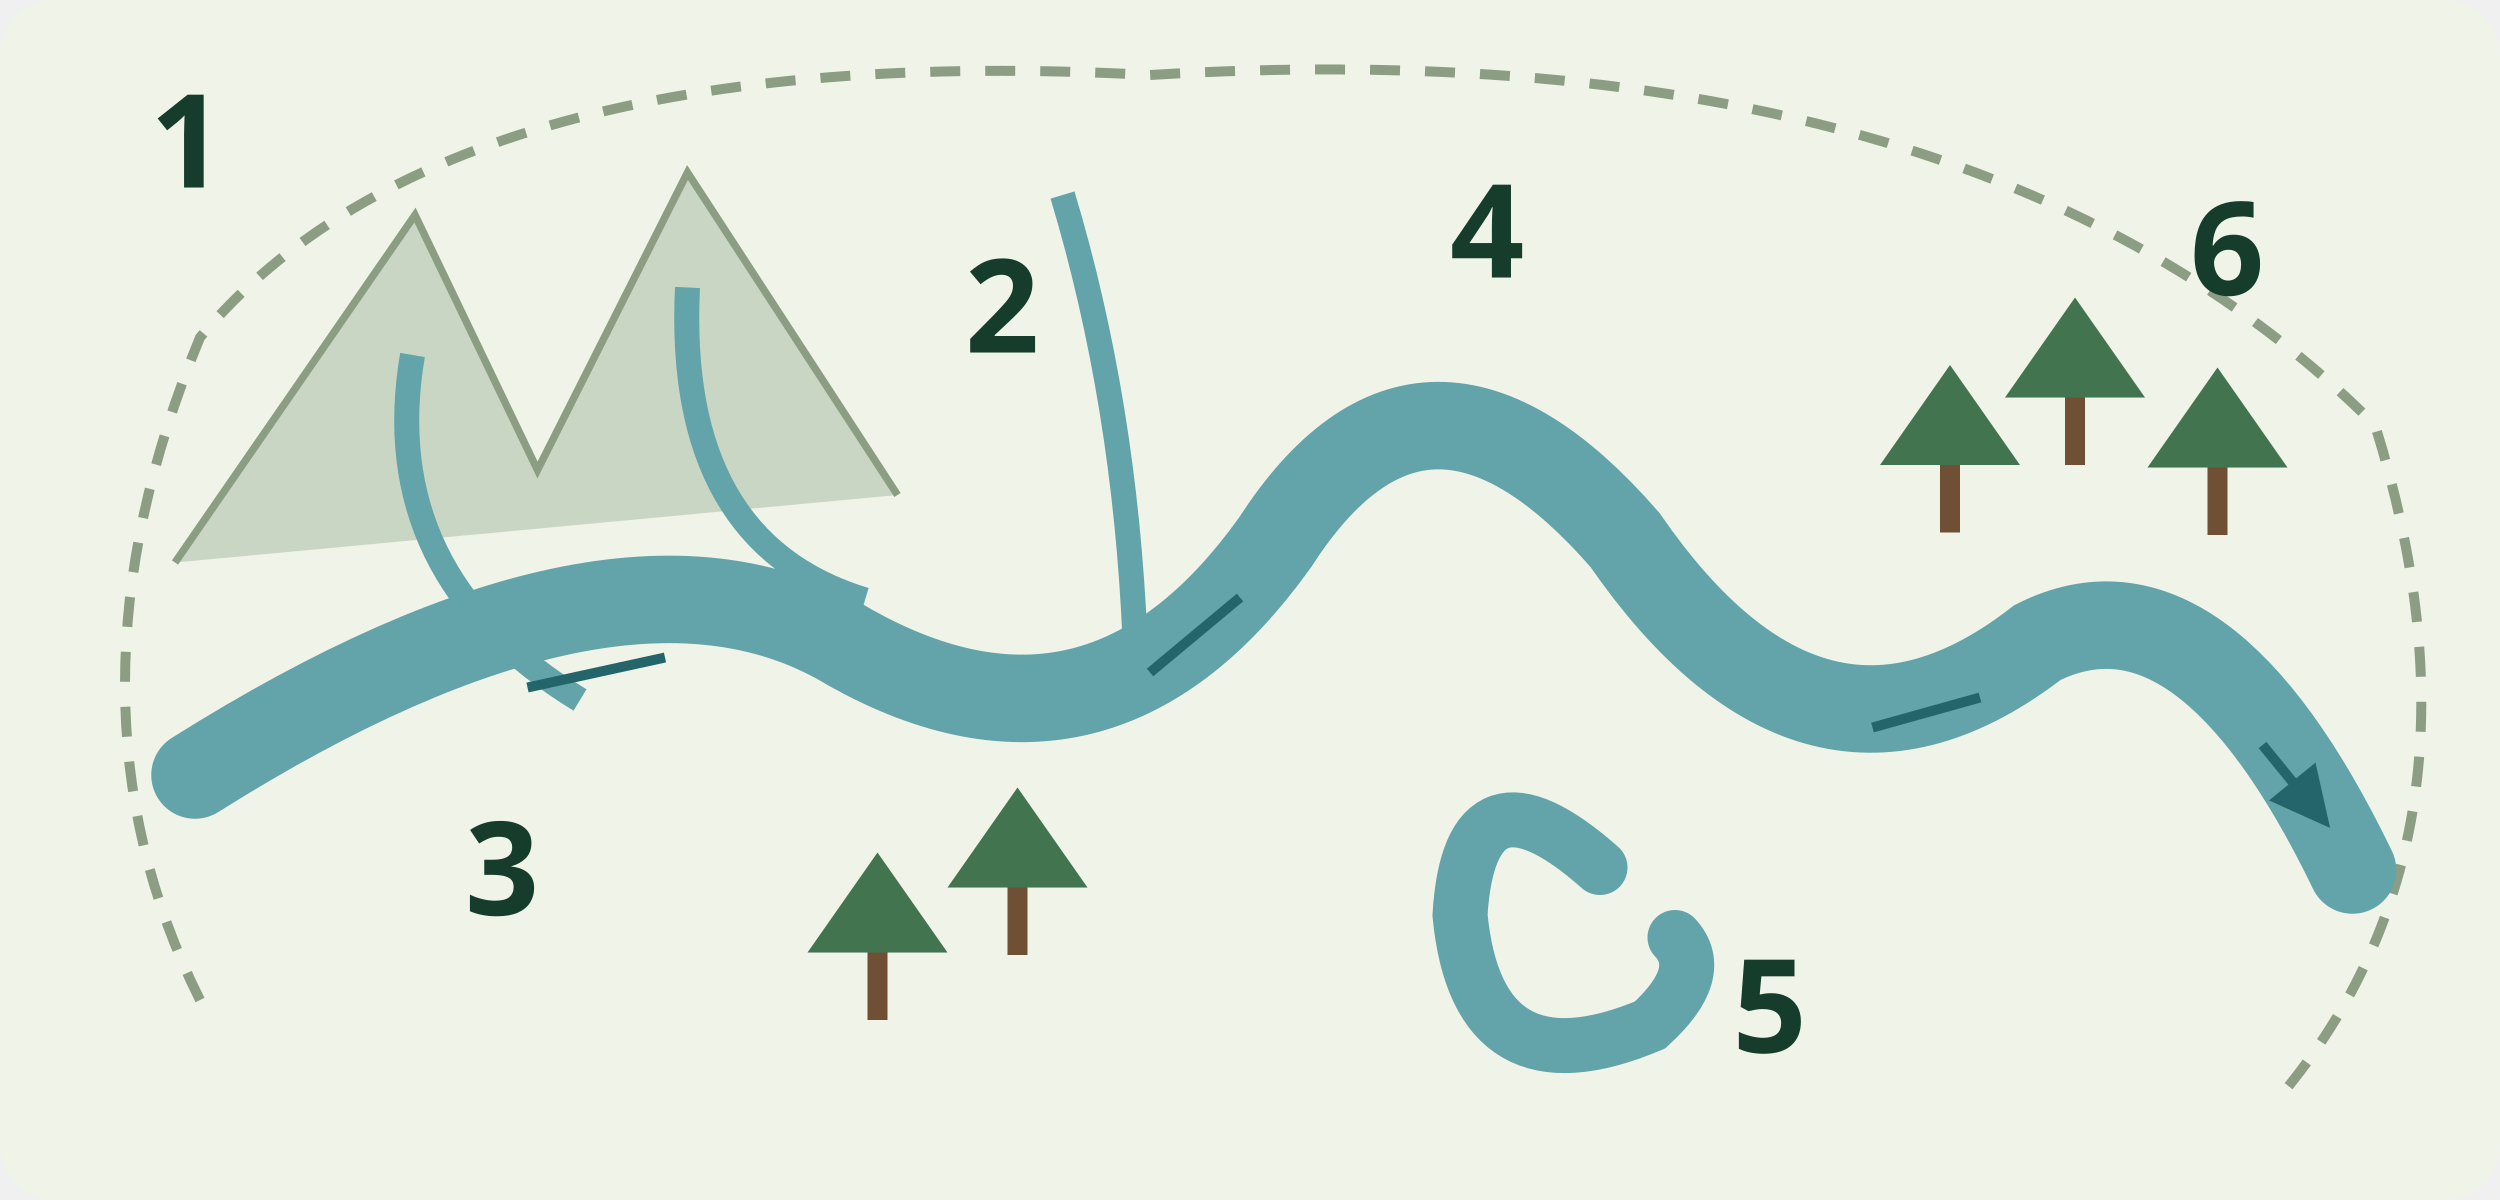
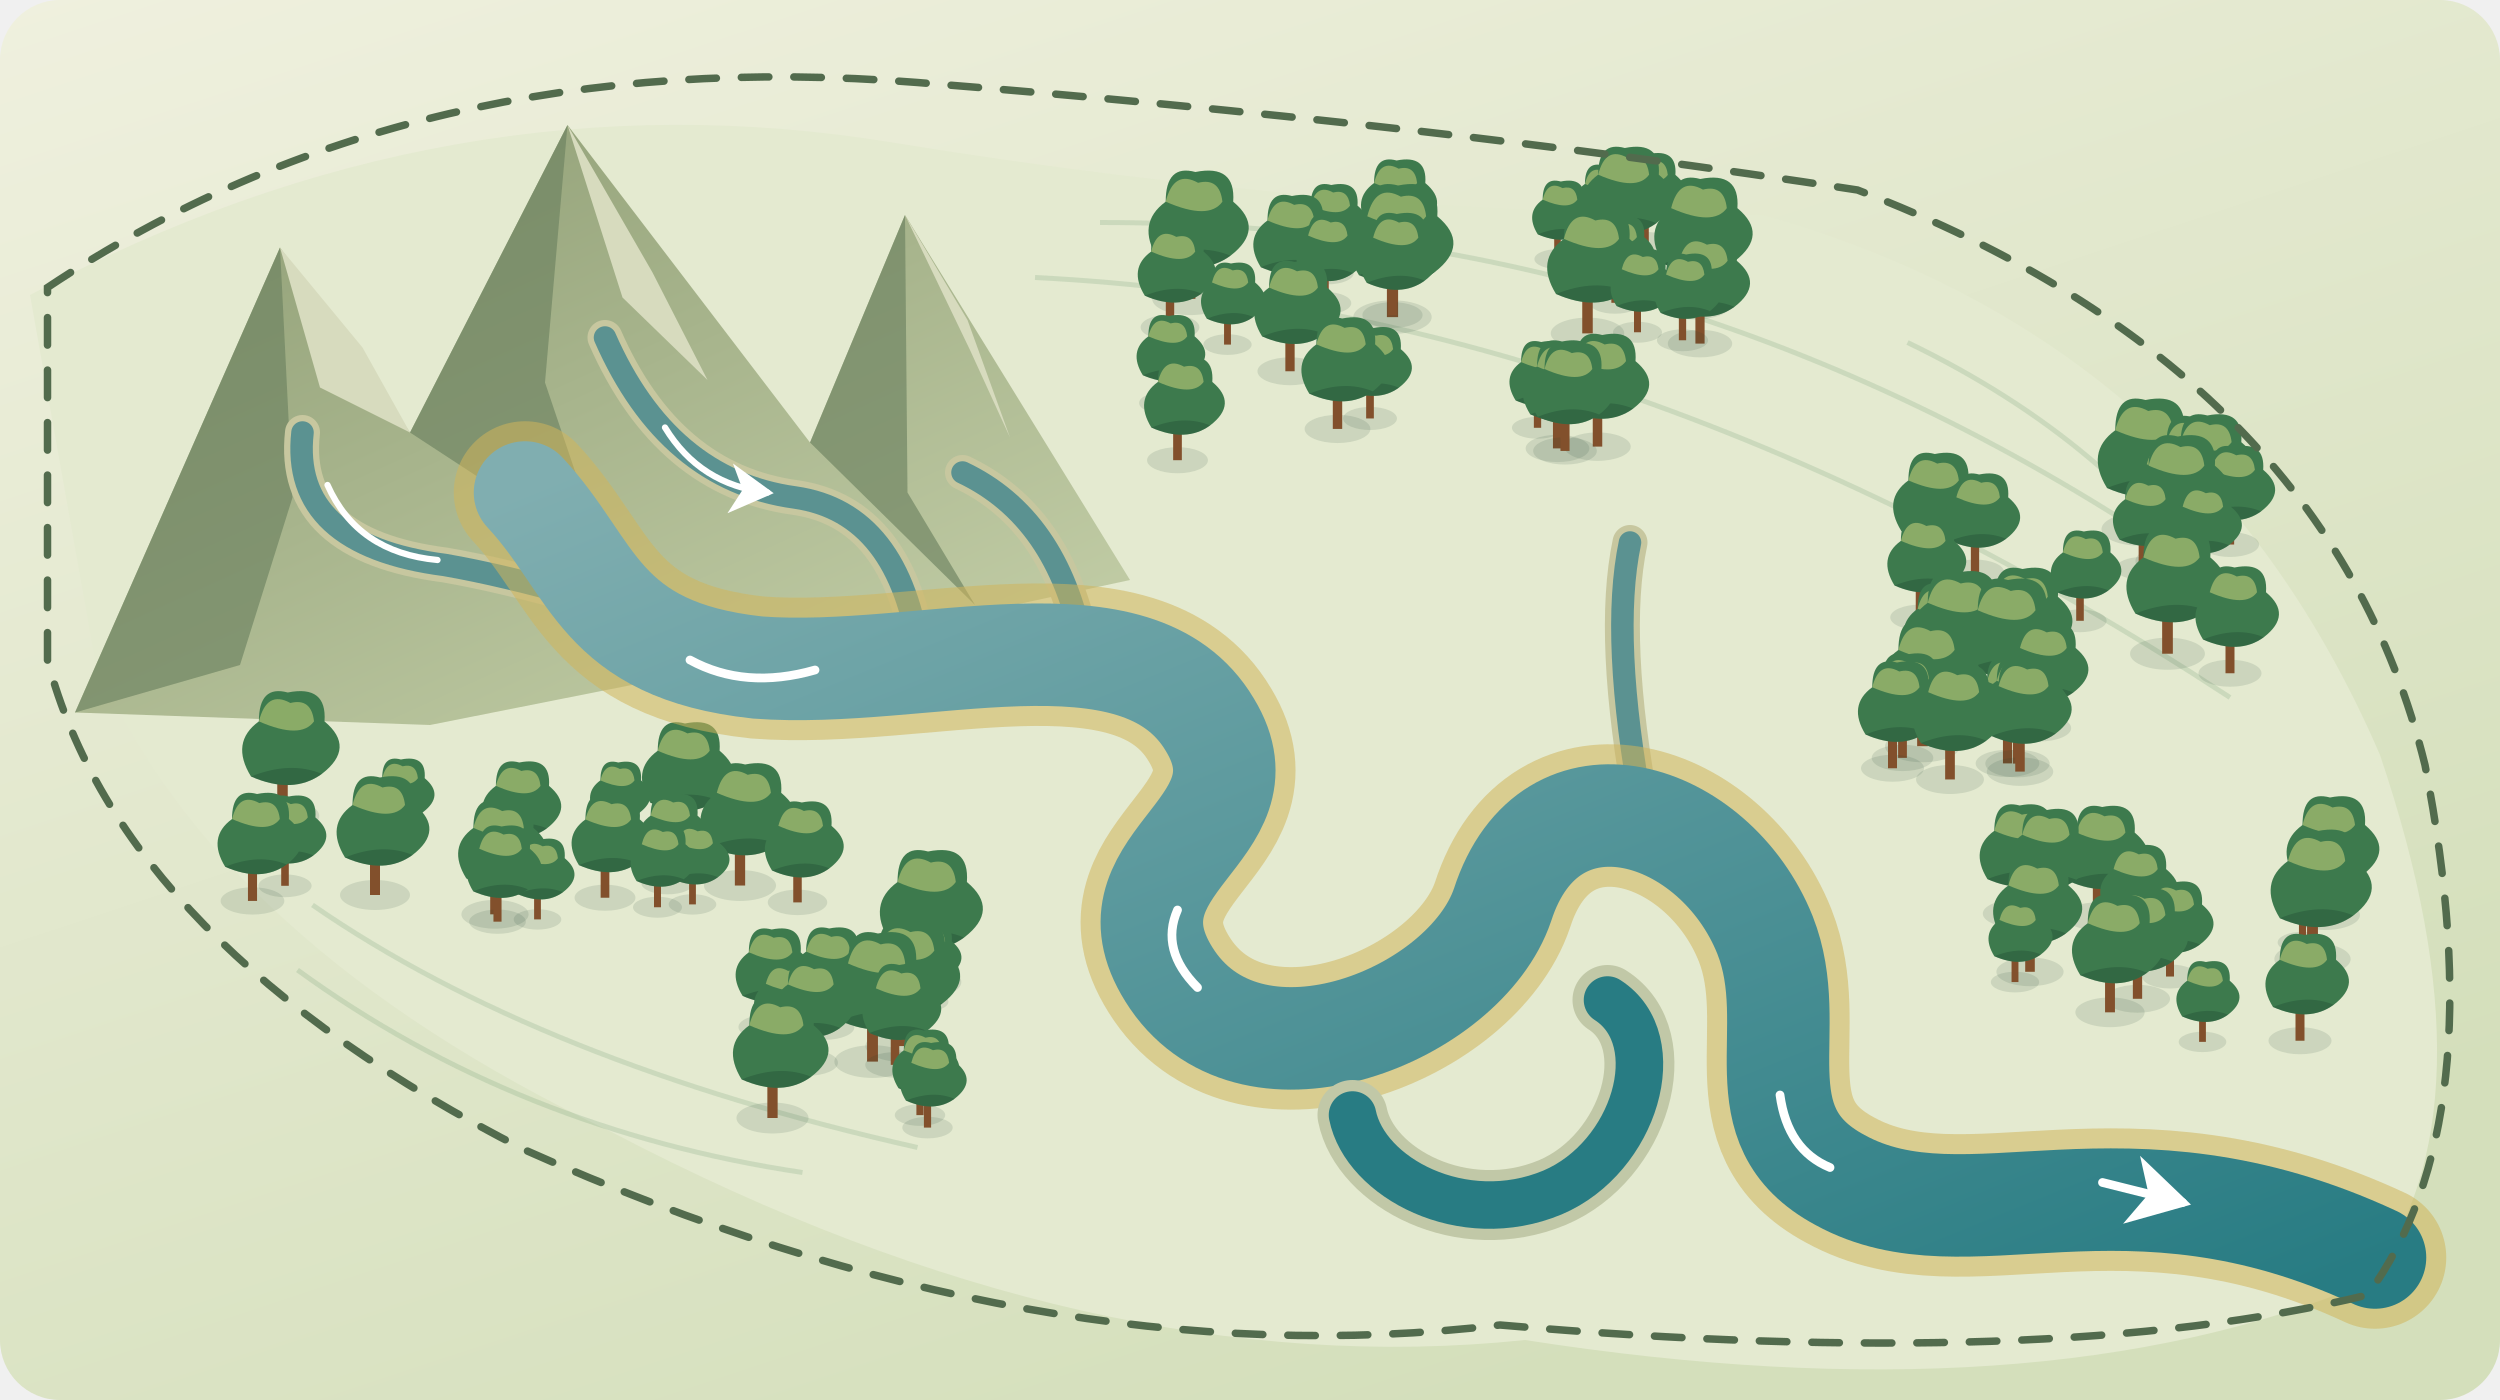
- <svg xmlns="http://www.w3.org/2000/svg" viewBox="0 0 1000 480" role="img" aria-labelledby="titulo descripcion">
+ <svg xmlns="http://www.w3.org/2000/svg" width="1000" height="560" viewBox="0 0 1000 560" role="img" aria-labelledby="titulo descripcion">
  <defs>
-     <marker id="flecha" markerWidth="6" markerHeight="6" refX="4" refY="3" orient="auto">
-       <path d="M0 0L6 3L0 6Z" fill="#24656b" />
+     <linearGradient id="suelo" x2=".6" y2="1">
+       <stop stop-color="#eff0de" />
+       <stop offset="1" stop-color="#d4dfbb" />
+     </linearGradient>
+     <linearGradient id="agua" x2="1" y2="1">
+       <stop stop-color="#80aeb0" />
+       <stop offset="1" stop-color="#287c83" />
+     </linearGradient>
+     <linearGradient id="ladera" x2=".8" y2="1">
+       <stop stop-color="#8c9b72" />
+       <stop offset="1" stop-color="#c2cda6" />
+     </linearGradient>
+     <g id="arbol">
+       <ellipse cx="0" cy="7" rx="14" ry="6" fill="#163d2b" opacity=".12" />
+       <path d="M0 7V-12" stroke="#82502c" stroke-width="4" />
+       <path d="M-12-8Q-20-21-9-29Q-9-43 2-40Q17-43 16-29Q28-19 15-9Q4-1-12-8" fill="#3d7a4d" />
+       <path d="M-9-29Q-6-41 3-36Q11-38 12-29Q7-22-9-29" fill="#8aab67" />
+       <path d="M-12-8Q3-14 15-9Q4-1-12-8" fill="#163d2b" opacity=".3" />
+     </g>
+     <clipPath id="escena">
+       <rect width="1000" height="560" rx="24" />
+     </clipPath>
+     <marker id="flecha" markerWidth="8" markerHeight="8" refX="6" refY="4" orient="auto">
+       <path d="M0 0 7 4 0 8 2 4Z" fill="#fff" />
    </marker>
-     <g id="arbol">
-       <path d="M0 0v35" stroke="#705034" stroke-width="8" />
-       <path d="M0-32-28 8h56Z" fill="#427450" />
+   </defs>
+   <g clip-path="url(#escena)">
+     <rect width="1000" height="560" fill="url(#suelo)" />
+     <path d="M12 118Q180 28 357 57T705 86Q880 135 952 302Q1000 444 947 513Q815 568 610 536Q438 554 245 453Q86 377 38 264Z" fill="#e4ead0" />
+     <path d="M30 285 112 99 164 173 227 50 324 177 362 86 452 232 308 263 172 290Z" fill="url(#ladera)" />
+     <path d="M30 285 112 99 117 199 96 266ZM164 173 227 50 218 153 242 224ZM324 177 362 86 363 197 390 242Z" fill="#6b815f" opacity=".65" />
+     <path d="M112 99 128 155 164 173 145 139ZM227 50 249 119 283 152 261 109ZM362 86 387 128 404 175 388 140Z" fill="#d7dbbe" />
+     <g fill="none" stroke="#3d7a4d" opacity=".15" stroke-width="2">
+       <path d="M440 89Q676 89 875 225M414 111Q654 123 892 279M125 362Q216 425 367 459M119 388Q207 452 321 469M763 137Q846 177 888 242" />
    </g>
-   </defs>
-   <rect width="1000" height="480" rx="22" fill="#f0f3e8" />
-   <path d="M80 400Q20 280 80 135Q180 15 460 30Q790 10 950 170Q1000 330 915 435" fill="none" stroke="#8b9e84" stroke-width="4" stroke-dasharray="12 10" />
-   <path d="M70 225 166 86 215 188 275 69 359 198" fill="#c9d6c4" stroke="#8b9e84" stroke-width="3" />
-   <path d="M165 142Q150 230 232 280M275 115Q270 217 346 240M425 78Q450 161 454 256" fill="none" stroke="#62a4a9" stroke-width="10" />
-   <path d="M78 310Q248 203 340 259Q440 315 510 217Q570 124 650 216Q726 326 815 257Q881 224 941 348" fill="none" stroke="#62a4a9" stroke-width="35" stroke-linecap="round" />
-   <path d="M640 347Q588 301 584 366Q591 439 660 410Q683 389 670 375" fill="none" stroke="#62a4a9" stroke-width="22" stroke-linecap="round" />
-   <path d="M211 275 266 263M460 269 496 239M749 291 792 279M905 298 927 325" fill="none" stroke="#24656b" stroke-width="4" marker-end="url(#flecha)" />
-   <g>
-     <use href="#arbol" x="351" y="373" />
-     <use href="#arbol" x="407" y="347" />
-     <use href="#arbol" x="780" y="178" />
-     <use href="#arbol" x="830" y="151" />
-     <use href="#arbol" x="887" y="179" />
-   </g>
-   <g fill="#163d2b" font-family="sans-serif" font-size="52" font-weight="700">
-     <text x="60" y="75">1</text>
-     <text x="386" y="141">2</text>
-     <text x="186" y="366">3</text>
-     <text x="580" y="111">4</text>
-     <text x="693" y="421">5</text>
-     <text x="876" y="118">6</text>
+     <use href="#arbol" transform="translate(658 92) scale(0.76)" />
+     <use href="#arbol" transform="translate(640 93) scale(0.67)" />
+     <use href="#arbol" transform="translate(557 97) scale(0.82)" />
+     <use href="#arbol" transform="translate(648 98) scale(0.97)" />
+     <use href="#arbol" transform="translate(623 99) scale(0.66)" />
+     <use href="#arbol" transform="translate(531 104) scale(0.75)" />
+     <use href="#arbol" transform="translate(476 112) scale(1.08)" />
+     <use href="#arbol" transform="translate(515 114) scale(0.89)" />
+     <use href="#arbol" transform="translate(678 114) scale(1.06)" />
+     <use href="#arbol" transform="translate(530 116) scale(0.75)" />
+     <use href="#arbol" transform="translate(646 116) scale(0.73)" />
+     <use href="#arbol" transform="translate(557 119) scale(1.12)" />
+     <use href="#arbol" transform="translate(557 120) scale(0.86)" />
+     <use href="#arbol" transform="translate(468 125) scale(0.84)" />
+     <use href="#arbol" transform="translate(635 126) scale(1.05)" />
+     <use href="#arbol" transform="translate(655 128) scale(0.70)" />
+     <use href="#arbol" transform="translate(680 131) scale(0.92)" />
+     <use href="#arbol" transform="translate(673 131) scale(0.73)" />
+     <use href="#arbol" transform="translate(491 133) scale(0.69)" />
+     <use href="#arbol" transform="translate(516 142) scale(0.93)" />
+     <use href="#arbol" transform="translate(466 156) scale(0.74)" />
+     <use href="#arbol" transform="translate(548 162) scale(0.77)" />
+     <use href="#arbol" transform="translate(535 165) scale(0.94)" />
+     <use href="#arbol" transform="translate(615 166) scale(0.73)" />
+     <use href="#arbol" transform="translate(639 172) scale(0.95)" />
+     <use href="#arbol" transform="translate(623 173) scale(0.91)" />
+     <use href="#arbol" transform="translate(626 174) scale(0.91)" />
+     <use href="#arbol" transform="translate(471 178) scale(0.87)" />
+     <use href="#arbol" transform="translate(856 204) scale(1.10)" />
+     <use href="#arbol" transform="translate(875 204) scale(0.93)" />
+     <use href="#arbol" transform="translate(881 205) scale(0.97)" />
+     <use href="#arbol" transform="translate(865 206) scale(0.70)" />
+     <use href="#arbol" transform="translate(892 212) scale(0.83)" />
+     <use href="#arbol" transform="translate(869 217) scale(1.06)" />
+     <use href="#arbol" transform="translate(772 220) scale(0.96)" />
+     <use href="#arbol" transform="translate(857 222) scale(0.77)" />
+     <use href="#arbol" transform="translate(790 223) scale(0.83)" />
+     <use href="#arbol" transform="translate(880 225) scale(0.77)" />
+     <use href="#arbol" transform="translate(768 241) scale(0.85)" />
+     <use href="#arbol" transform="translate(832 243) scale(0.76)" />
+     <use href="#arbol" transform="translate(867 254) scale(1.07)" />
+     <use href="#arbol" transform="translate(892 263) scale(0.90)" />
+     <use href="#arbol" transform="translate(807 268) scale(1.01)" />
+     <use href="#arbol" transform="translate(775 269) scale(0.88)" />
+     <use href="#arbol" transform="translate(781 273) scale(1.10)" />
+     <use href="#arbol" transform="translate(801 276) scale(1.10)" />
+     <use href="#arbol" transform="translate(816 285) scale(0.89)" />
+     <use href="#arbol" transform="translate(769 291) scale(1.07)" />
+     <use href="#arbol" transform="translate(761 297) scale(0.88)" />
+     <use href="#arbol" transform="translate(803 299) scale(0.91)" />
+     <use href="#arbol" transform="translate(807 299) scale(0.92)" />
+     <use href="#arbol" transform="translate(757 301) scale(0.90)" />
+     <use href="#arbol" transform="translate(808 302) scale(0.95)" />
+     <use href="#arbol" transform="translate(780 305) scale(0.97)" />
+     <use href="#arbol" transform="translate(113 319) scale(1.05)" />
+     <use href="#arbol" transform="translate(272 329) scale(0.99)" />
+     <use href="#arbol" transform="translate(159 331) scale(0.68)" />
+     <use href="#arbol" transform="translate(246 331) scale(0.65)" />
+     <use href="#arbol" transform="translate(206 339) scale(0.85)" />
+     <use href="#arbol" transform="translate(296 347) scale(1.03)" />
+     <use href="#arbol" transform="translate(267 348) scale(0.75)" />
+     <use href="#arbol" transform="translate(114 349) scale(0.76)" />
+     <use href="#arbol" transform="translate(150 351) scale(1.00)" />
+     <use href="#arbol" transform="translate(242 353) scale(0.87)" />
+     <use href="#arbol" transform="translate(101 354) scale(0.91)" />
+     <use href="#arbol" transform="translate(319 355) scale(0.85)" />
+     <use href="#arbol" transform="translate(277 357) scale(0.68)" />
+     <use href="#arbol" transform="translate(263 358) scale(0.70)" />
+     <use href="#arbol" transform="translate(198 359) scale(0.96)" />
+     <use href="#arbol" transform="translate(215 363) scale(0.68)" />
+     <use href="#arbol" transform="translate(199 363) scale(0.81)" />
+     <use href="#arbol" transform="translate(369 385) scale(1.11)" />
+     <use href="#arbol" transform="translate(370 396) scale(0.67)" />
+     <use href="#arbol" transform="translate(330 405) scale(0.84)" />
+     <use href="#arbol" transform="translate(307 405) scale(0.83)" />
+     <use href="#arbol" transform="translate(361 411) scale(1.06)" />
+     <use href="#arbol" transform="translate(313 415) scale(0.74)" />
+     <use href="#arbol" transform="translate(349 417) scale(1.09)" />
+     <use href="#arbol" transform="translate(323 419) scale(0.87)" />
+     <use href="#arbol" transform="translate(358 420) scale(0.85)" />
+     <use href="#arbol" transform="translate(309 440) scale(1.03)" />
+     <use href="#arbol" transform="translate(368 441) scale(0.72)" />
+     <use href="#arbol" transform="translate(371 446) scale(0.72)" />
+     <use href="#arbol" transform="translate(930 359) scale(1.00)" />
+     <use href="#arbol" transform="translate(806 359) scale(0.92)" />
+     <use href="#arbol" transform="translate(839 360) scale(0.93)" />
+     <use href="#arbol" transform="translate(817 360) scale(0.90)" />
+     <use href="#arbol" transform="translate(853 372) scale(0.84)" />
+     <use href="#arbol" transform="translate(921 372) scale(0.71)" />
+     <use href="#arbol" transform="translate(925 376) scale(1.09)" />
+     <use href="#arbol" transform="translate(812 382) scale(0.96)" />
+     <use href="#arbol" transform="translate(868 385) scale(0.80)" />
+     <use href="#arbol" transform="translate(806 388) scale(0.69)" />
+     <use href="#arbol" transform="translate(855 393) scale(0.93)" />
+     <use href="#arbol" transform="translate(844 398) scale(0.99)" />
+     <use href="#arbol" transform="translate(920 410) scale(0.90)" />
+     <use href="#arbol" transform="translate(881 412) scale(0.68)" />
+     <g fill="none" stroke-linecap="round">
+       <path d="M121 173Q116 218 178 226Q201 230 233 239M242 135Q267 192 318 199Q360 205 368 263M385 189Q423 207 433 258M652 217Q644 255 657 325" stroke="#c7c79f" stroke-width="14" />
+       <path d="M121 173Q116 218 178 226Q201 230 233 239M242 135Q267 192 318 199Q360 205 368 263M385 189Q423 207 433 258M652 217Q644 255 657 325" stroke="#5b9291" stroke-width="9" />
+       <path d="M210 197C238 227 239 260 303 267C369 272 455 241 484 290C510 333 437 345 469 392C502 440 586 406 601 362C620 303 686 324 706 374C721 412 695 450 736 472C787 500 849 456 950 503" stroke="#cfb45c" stroke-opacity=".55" stroke-width="57" />
+       <path d="M210 197C238 227 239 260 303 267C369 272 455 241 484 290C510 333 437 345 469 392C502 440 586 406 601 362C620 303 686 324 706 374C721 412 695 450 736 472C787 500 849 456 950 503" stroke="url(#agua)" stroke-width="41" />
+       <path d="M541 446C546 471 585 492 621 477C654 463 668 416 643 400" stroke="#c1c8a7" stroke-width="28" />
+       <path d="M541 446C546 471 585 492 621 477C654 463 668 416 643 400" stroke="#287c83" stroke-width="19" />
+       <path d="M276 264Q298 276 326 268M471 364Q464 380 479 395M712 438Q715 460 732 467M841 473 873 481" stroke="#fff" stroke-width="3.5" marker-end="url(#flecha)" />
+       <path d="M131 194Q143 221 175 224M266 171Q280 194 307 197" stroke="#fff" stroke-width="2.5" marker-end="url(#flecha)" />
+       <path d="M19 115Q166 17 367 33T743 76Q931 148 970 306Q998 449 947 518Q820 549 600 530Q416 552 210 460Q49 378 19 264Z" stroke="#526b4d" stroke-width="3" stroke-dasharray="11 10" />
+     </g>
  </g>
</svg>
